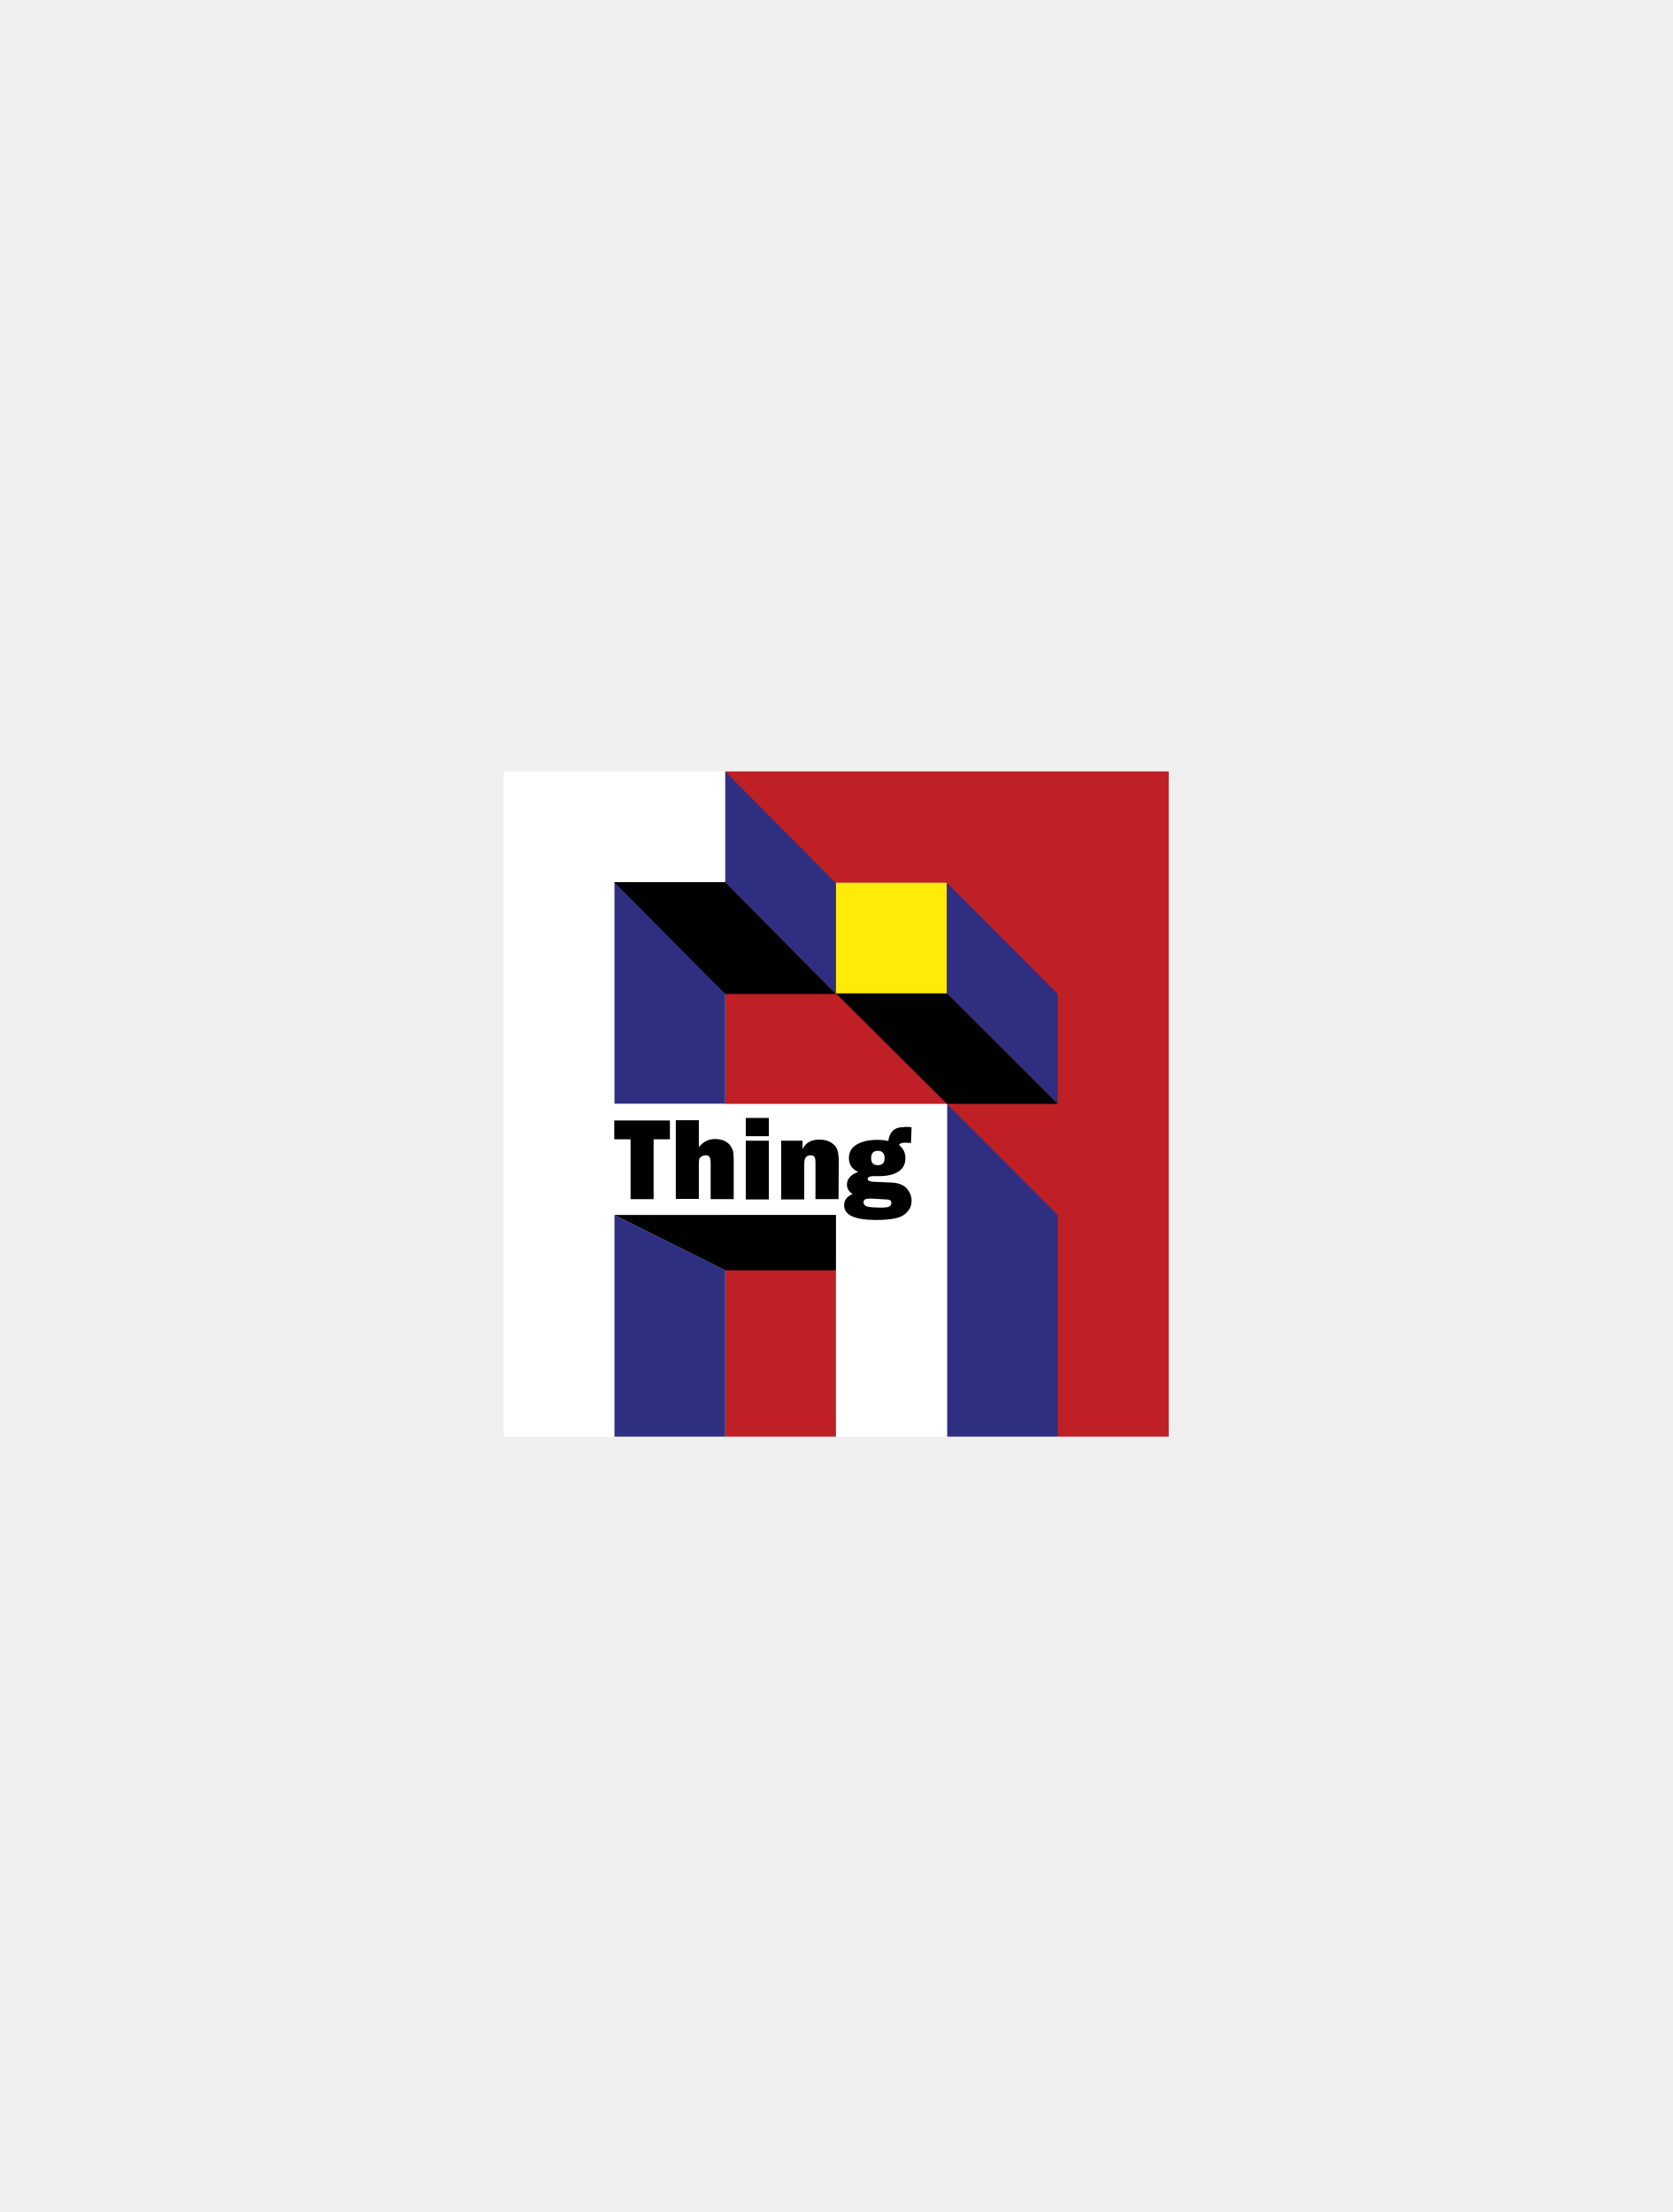
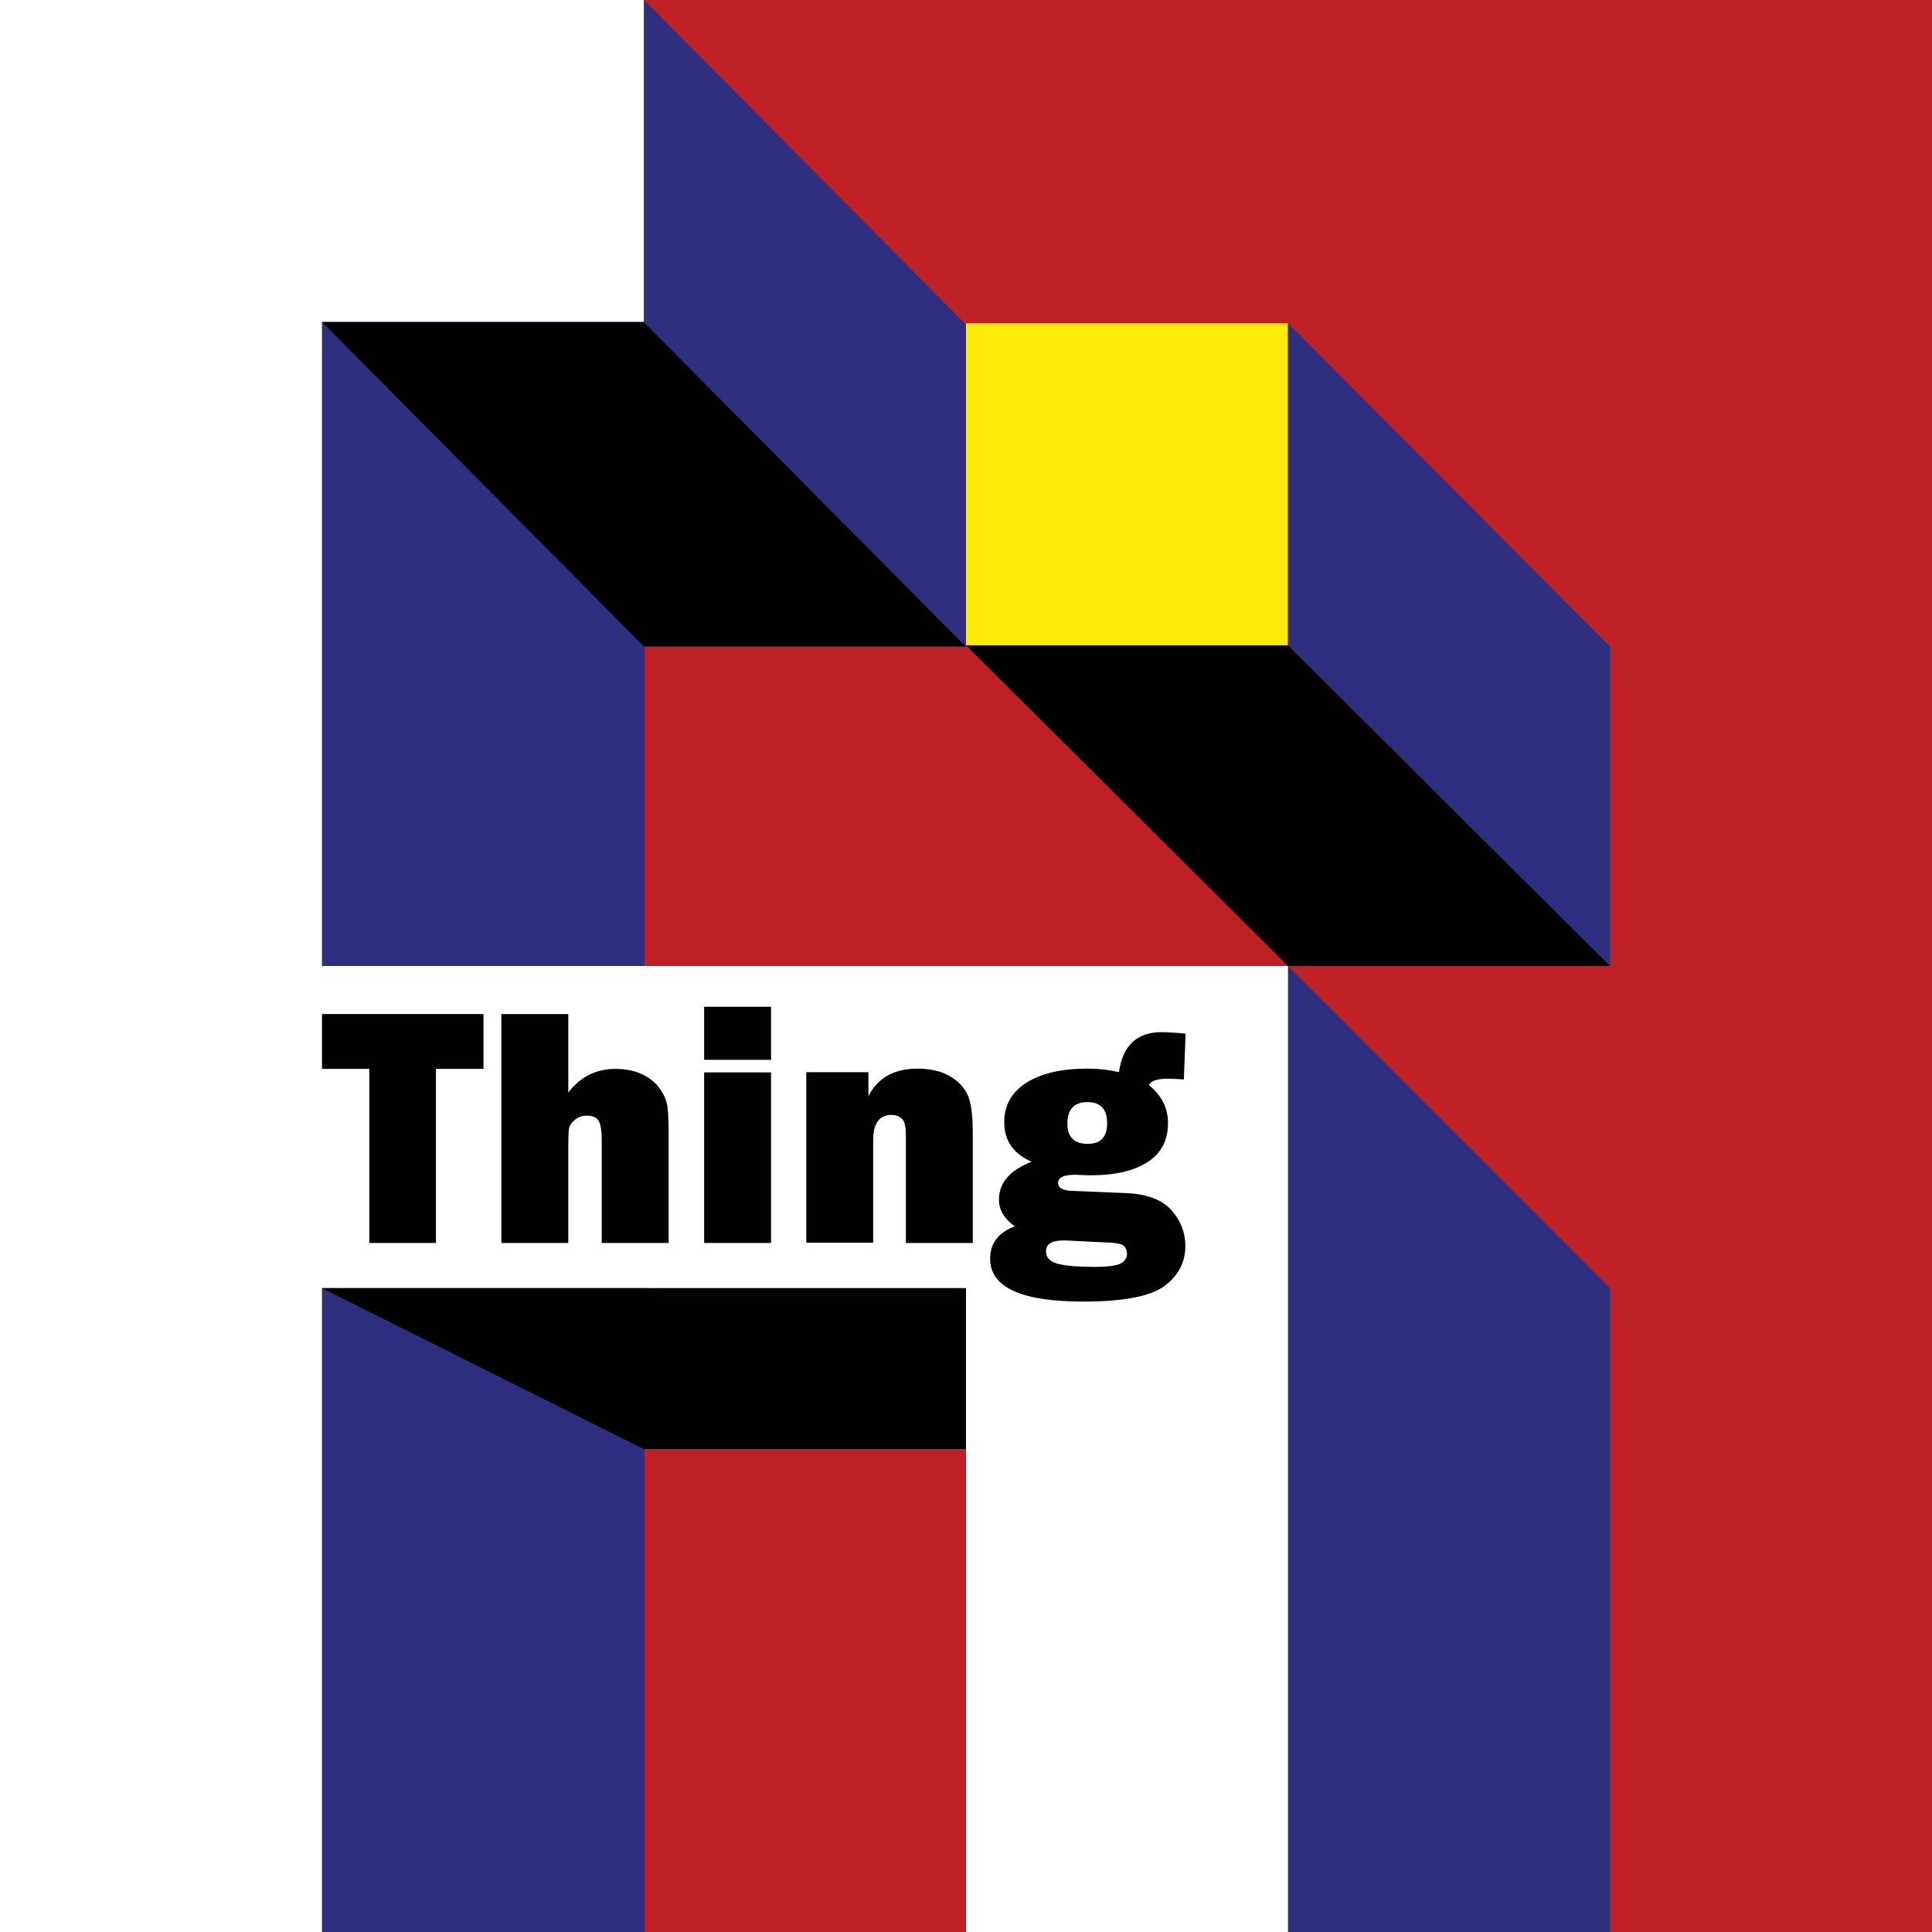
- <svg xmlns="http://www.w3.org/2000/svg" version="1.1" id="Слой_1" x="0px" y="0px" viewBox="0 0 595.3 787.1" enable-background="new 0 0 595.3 787.1" xml:space="preserve">
+ <svg xmlns="http://www.w3.org/2000/svg" version="1.1" id="Слой_1" x="0px" y="0px" viewBox="0 0 768 768" enable-background="new 0 0 768 768" xml:space="preserve">
  <g>
-     <polygon fill="#BE2026" points="415.9,511.2 376.4,511.2 337,392.8 297.5,432.3 297.5,511.2 258.1,511.2 258.1,274.5 415.9,274.5     " />
-     <polygon fill="#2F2F82" points="218.6,274.5 258.1,313.9 258.1,392.8 218.6,392.8  " />
-     <polygon fill="#2F2F82" points="337,392.8 376.4,432.3 376.4,511.2 337,511.2  " />
-     <polygon fill="#2F2F82" points="218.6,432.3 218.6,511.2 258.1,511.2 258.1,452  " />
-     <polyline fill="#010101" points="218.6,432.3 258.1,452 297.5,452 297.5,432.3  " />
-     <polygon fill="#FFFFFF" points="297.5,392.8 258.1,392.8 258.1,392.8 218.6,392.8 218.6,313.9 258.1,313.9 258.1,274.5    218.6,274.5 202.5,274.5 179.2,274.5 179.2,313.9 179.2,313.9 179.2,392.8 179.2,432.3 179.2,511.2 218.6,511.2 218.6,432.3    258.1,432.3 258.1,432.3 297.5,432.3 297.5,471.7 297.5,471.7 297.5,511.2 337,511.2 337,471.7 337,471.7 337,432.3 337,432.3    337,392.8  " />
-     <polygon fill="#010101" points="258.1,353.7 297.5,353.7 258.1,313.9 218.6,313.9  " />
-     <polygon fill="#2F2F82" points="258.1,274.5 297.5,314.3 297.5,353.7 258.1,313.9  " />
-     <rect x="297.5" y="314.1" fill="#FDEC0A" width="39.4" height="39.4" />
-     <polygon fill="#2F2F82" points="376.4,392.8 376.4,353.7 337,314.1 337,353.5  " />
-     <polygon fill="#010101" points="337,353.5 376.4,392.8 337,392.8 297.5,353.5  " />
+     <rect fill="#010101" width="768" height="768" />
+   </g>
+   <g>
+     <polygon fill="#BE2026" points="768,768 640,768 512,384 384,512 384,768 256,768 256,0 768,0  " />
+     <polygon fill="#2F2F82" points="128,0 256,128 256,384 128,384  " />
+     <polygon fill="#2F2F82" points="512,384 640,512 640,768 512,768  " />
+     <polygon fill="#2F2F82" points="128,512 128,768 256,768 256,576  " />
+     <polyline fill="#010101" points="128,512 256,576 384,576 384,512  " />
+     <polygon fill="#FFFFFF" points="384,384 256,384 256,384 128,384 128,128 256,128 256,0 128,0 75.7,0 0,0 0,128 0,128 0,384 0,512    0,768 128,768 128,512 256,512 256,512 384,512 384,640 384,640 384,768 512,768 512,640 512,640 512,512 512,512 512,384  " />
+     <polygon fill="#010101" points="256,257 384,257 256,128 128,128  " />
+     <polygon fill="#2F2F82" points="256,0 384,129 384,257 256,128  " />
+     <rect x="384" y="128.5" fill="#FDEC0A" width="128" height="128" />
+     <polygon fill="#2F2F82" points="640,384 640,257 512,128.5 512,256.5  " />
+     <polygon fill="#010101" points="512,256.5 640,384 512,384 384,256.5  " />
    <g>
-       <path fill="#010101" d="M232.6,405.4v21.3h-8.2v-21.3h-5.8v-6.7h19.8v6.7H232.6z" />
-       <path fill="#010101" d="M261.1,426.7h-8.2v-12.6c0-1.1-0.1-1.9-0.4-2.4s-0.7-0.6-1.5-0.6c-0.6,0-1,0.2-1.5,0.5    c-0.4,0.3-0.7,0.7-0.7,1c-0.1,0.4-0.1,1.1-0.1,2.2v11.8h-8.2v-28h8.2v9.6c1.5-1.9,3.4-2.9,5.8-2.9c1.2,0,2.3,0.2,3.2,0.6    c0.9,0.4,1.6,1,2.1,1.6c0.5,0.7,0.8,1.3,1,1.9c0.2,0.6,0.3,1.8,0.3,3.6L261.1,426.7L261.1,426.7z" />
-       <path fill="#010101" d="M273.6,397.8v6.5h-8.2v-6.5H273.6z M273.6,405.9v20.9h-8.2v-20.9H273.6z" />
-       <path fill="#010101" d="M298.4,426.7h-8.2v-13.1c0-1.1-0.2-1.8-0.5-2.1c-0.3-0.3-0.8-0.4-1.3-0.4c-1.5,0-2.2,1-2.2,3.1v12.6h-8.2    v-20.9h7.6v3c1.1-2.3,3.1-3.4,6-3.4c1.5,0,2.8,0.3,3.9,0.9c1,0.6,1.8,1.3,2.3,2.3c0.4,0.9,0.7,2.5,0.7,4.8L298.4,426.7    L298.4,426.7z" />
-       <path fill="#010101" d="M324.4,401.1l-0.2,5.6l-0.4,0c-0.7,0-1.3-0.1-1.6-0.1c-1.3,0-2,0.3-2.3,0.8c1.6,1.3,2.3,2.8,2.3,4.7    c0,2.1-0.8,3.7-2.5,4.8c-1.7,1.1-4,1.6-6.9,1.6c-0.1,0-0.4,0-1.1,0c-0.6,0-0.9,0-0.9,0c-1.3,0-2,0.3-2,1c0,0.6,0.6,0.9,1.8,1    l6.7,0.3c2.4,0.1,4.2,0.8,5.4,2.1c1.1,1.3,1.7,2.7,1.7,4.4c0,2-0.9,3.6-2.6,4.9c-1.7,1.3-5,1.9-10,1.9c-7.6,0-11.4-1.7-11.4-5.2    c0-1.9,1-3.2,3-4c-1.3-0.9-2-2-2-3.3c0-2.1,1.3-3.6,4-4.6c-2.2-1-3.3-2.6-3.3-4.9c0-2.1,0.9-3.7,2.7-4.8c1.8-1.1,4.3-1.7,7.4-1.7    c1.4,0,2.7,0.1,3.9,0.4c0.5-3.3,2.2-4.9,5.2-4.9C322.2,400.9,323.2,401,324.4,401.1z M310.3,426.5c-0.3,0-0.6,0-0.9,0    c-1.4,0-2.1,0.4-2.1,1.3c0,0.8,0.5,1.3,1.6,1.6c1.1,0.2,2.5,0.3,4.3,0.3c1.7,0,2.8-0.1,3.3-0.4s0.7-0.7,0.7-1.2    c0-0.4-0.1-0.7-0.3-0.9c-0.2-0.2-0.7-0.4-1.6-0.4L310.3,426.5z M312.4,414.6c1.6,0,2.4-0.8,2.4-2.5c0-1.7-0.8-2.6-2.4-2.6    c-1.6,0-2.4,0.9-2.4,2.6C310,413.8,310.8,414.6,312.4,414.6z" />
+       <path fill="#010101" d="M173.3,424.9v69.2h-26.5v-69.2H128v-21.8h64.2v21.8H173.3z" />
+       <path fill="#010101" d="M265.8,494.1h-26.6v-40.8c0-3.7-0.4-6.3-1.2-7.7c-0.8-1.4-2.4-2.1-4.7-2.1c-1.8,0-3.4,0.5-4.7,1.6    c-1.4,1.1-2.1,2.2-2.4,3.4c-0.2,1.2-0.3,3.6-0.3,7.3v38.3h-26.6v-91h26.6v31.2c4.8-6.3,11.1-9.4,18.8-9.4c3.9,0,7.3,0.7,10.3,2    c2.9,1.4,5.2,3.1,6.8,5.2c1.6,2.1,2.7,4.2,3.2,6.2c0.5,2,0.8,5.9,0.8,11.6L265.8,494.1L265.8,494.1z" />
+       <path fill="#010101" d="M306.5,400.2v21.1h-26.6v-21.1H306.5z M306.5,426.3v67.8h-26.6v-67.8H306.5z" />
+       <path fill="#010101" d="M386.7,494.1h-26.6v-42.7c0-3.5-0.5-5.8-1.6-6.7c-1.1-1-2.5-1.5-4.1-1.5c-4.9,0-7.3,3.4-7.3,10.1v40.7    h-26.6v-67.8h24.7v9.6c3.6-7.3,10.2-11,19.5-11c4.9,0,9.1,0.9,12.5,2.8c3.4,1.9,5.8,4.3,7.3,7.3c1.5,3,2.2,8.2,2.2,15.6    L386.7,494.1L386.7,494.1z" />
+       <path fill="#010101" d="M471.3,410.9l-0.7,18.2l-1.3-0.1c-2.4-0.1-4.1-0.2-5.1-0.2c-4.1,0-6.6,0.8-7.5,2.5    c5.1,4.2,7.6,9.2,7.6,15.1c0,6.9-2.7,12.1-8.2,15.6s-13,5.2-22.4,5.2c-0.2,0-1.4,0-3.5-0.1c-2-0.1-3-0.1-3.1-0.1    c-4.3,0-6.5,1.1-6.5,3.3c0,1.9,1.9,3,5.7,3.1l21.8,0.9c7.9,0.4,13.8,2.6,17.5,6.7c3.7,4.1,5.6,8.9,5.6,14.3    c0,6.5-2.8,11.8-8.3,15.9c-5.5,4.1-16.3,6.2-32.3,6.2c-24.7,0-37-5.7-37-17c0-6.2,3.3-10.5,9.8-12.9c-4.2-3-6.3-6.5-6.3-10.6    c0-6.7,4.3-11.7,13-15.1c-7.3-3.2-10.9-8.4-10.9-15.7c0-6.7,2.9-11.9,8.8-15.7c5.9-3.7,13.9-5.6,24.1-5.6c4.7,0,8.9,0.5,12.7,1.4    c1.5-10.6,7.2-15.9,16.9-15.9C464.1,410.3,467.3,410.5,471.3,410.9z M425.6,493.2c-1-0.1-2-0.1-2.9-0.1c-4.6,0-6.9,1.4-6.9,4.3    c0,2.6,1.7,4.3,5.2,5.1c3.5,0.8,8.1,1.1,14,1.1c5.5,0,9.1-0.5,10.6-1.4c1.6-0.9,2.4-2.2,2.4-3.9c0-1.2-0.4-2.1-1.1-2.9    c-0.7-0.8-2.4-1.2-5.1-1.4L425.6,493.2z M432.4,454.7c5.2,0,7.7-2.7,7.7-8.2c0-5.6-2.6-8.4-7.9-8.4c-5.2,0-7.9,2.9-7.9,8.5    C424.3,452,427,454.7,432.4,454.7z" />
    </g>
  </g>
</svg>
